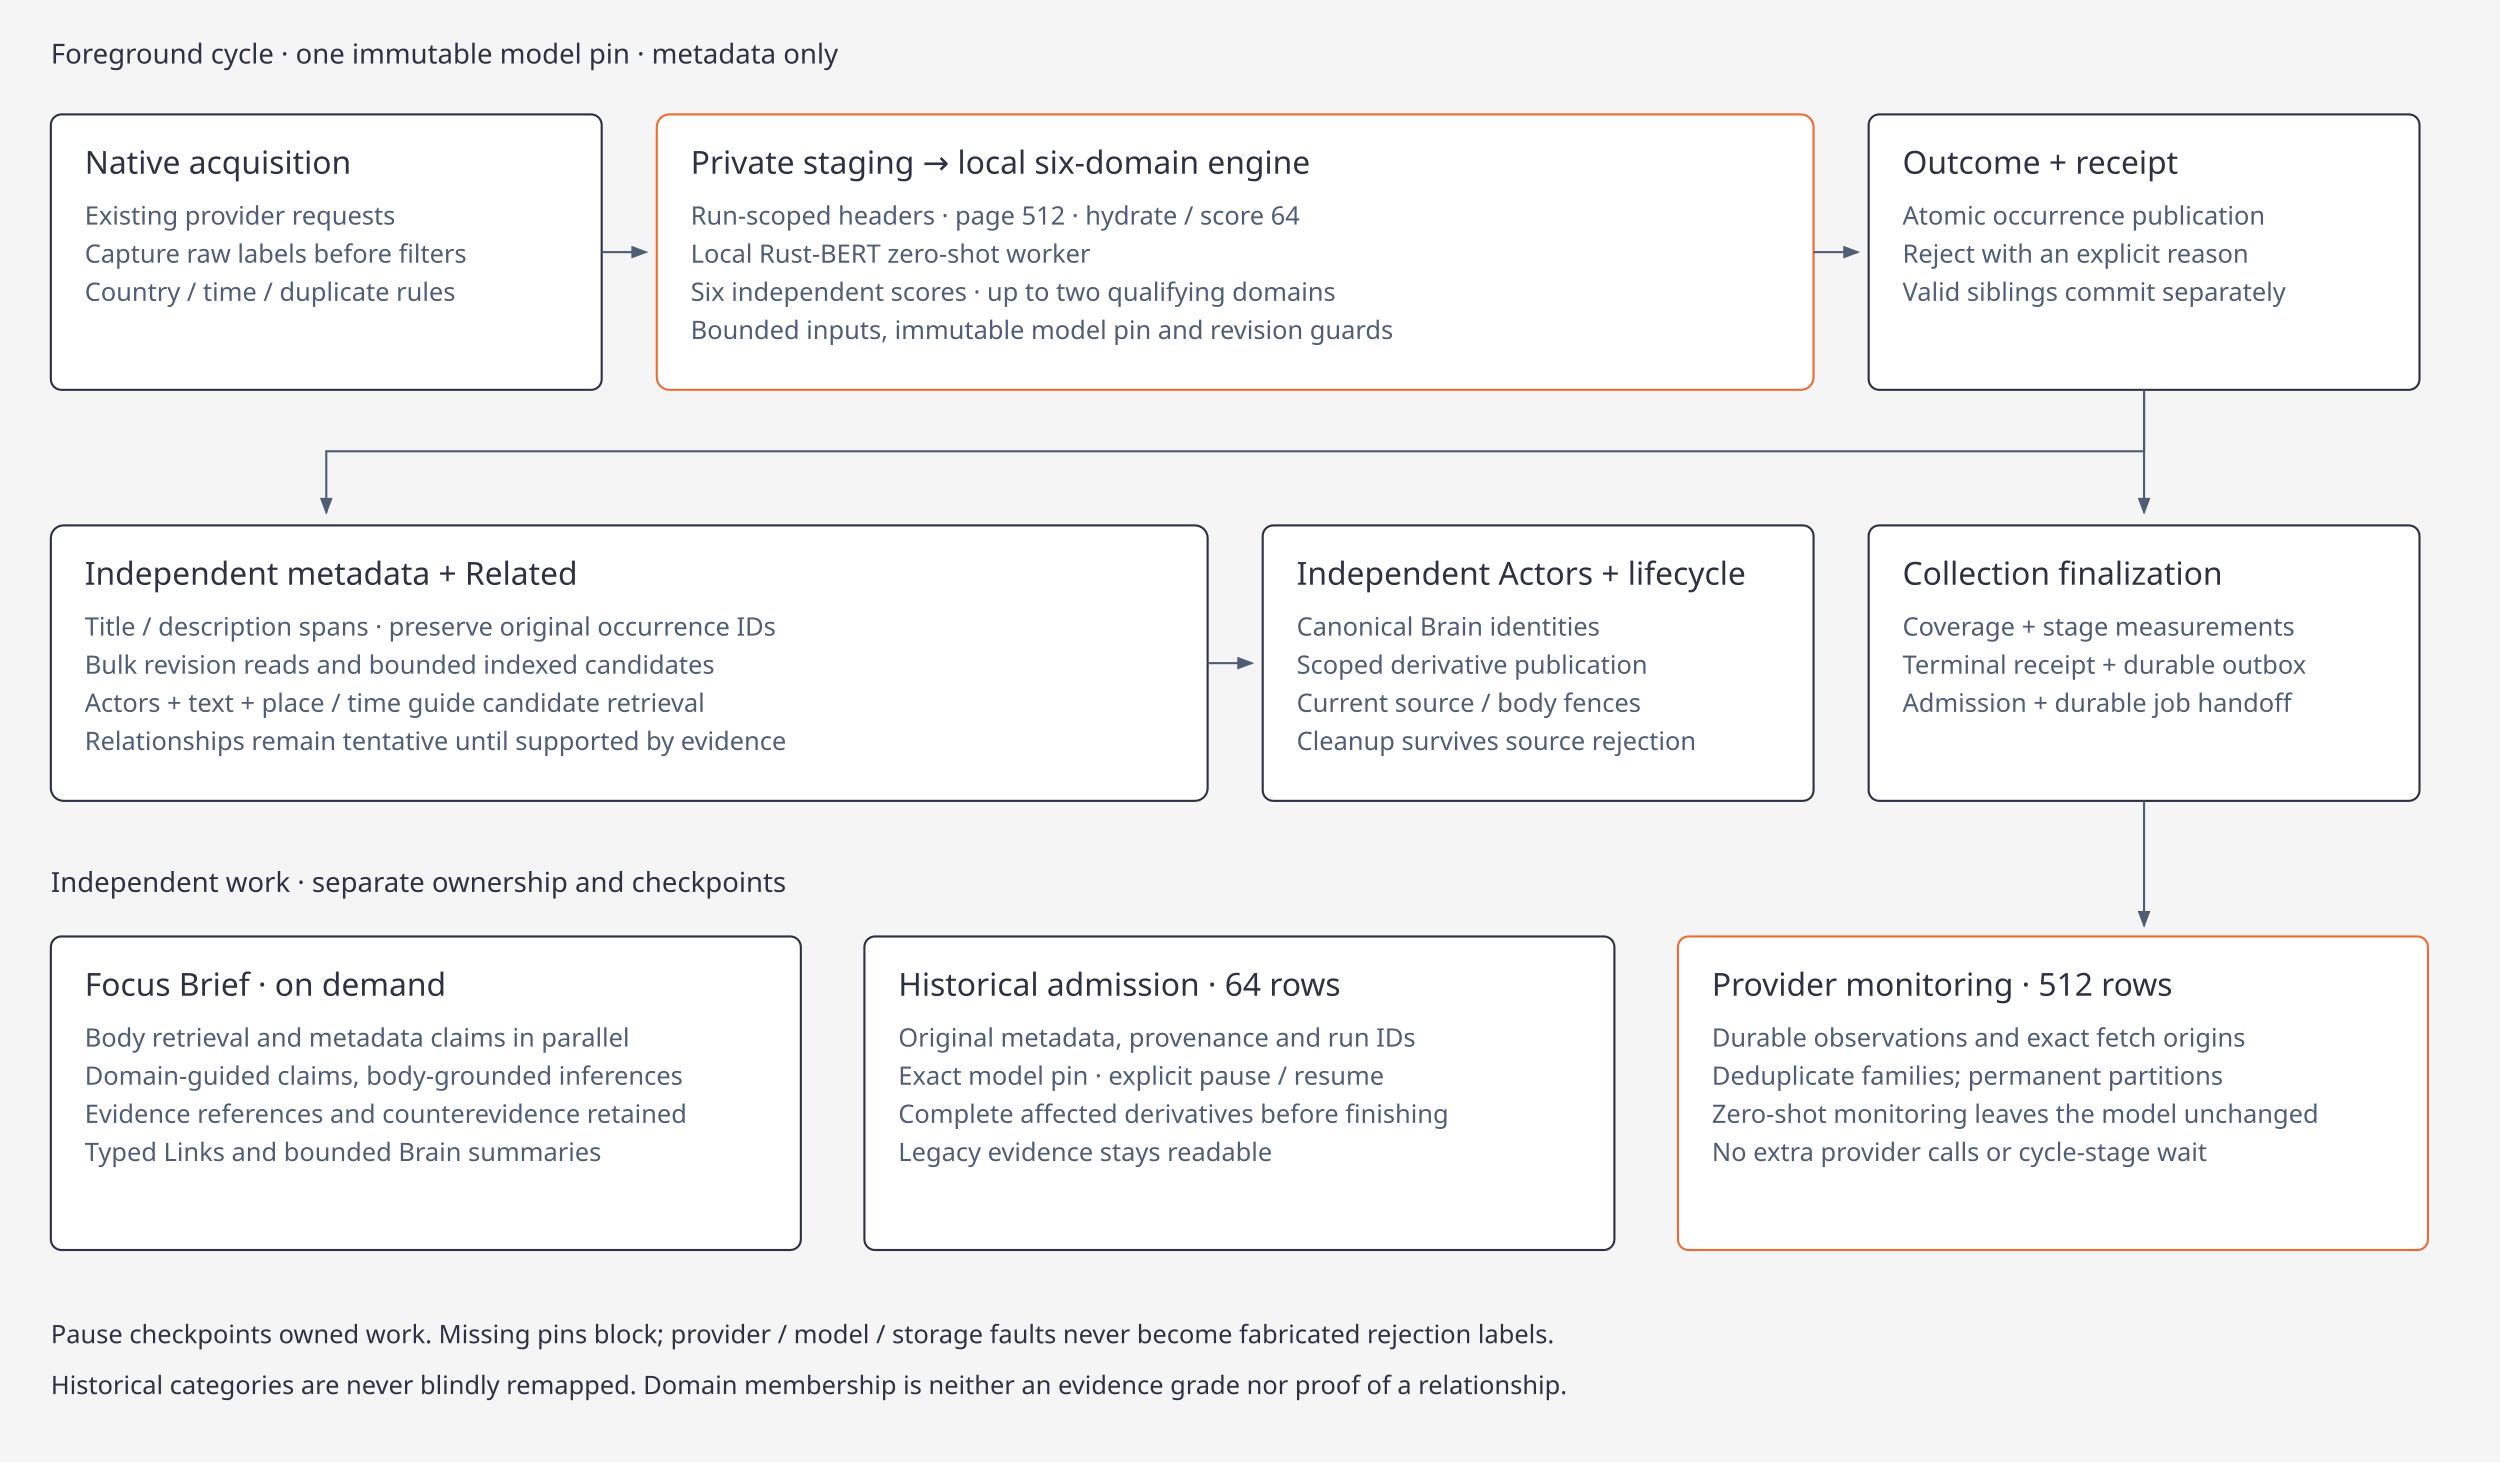
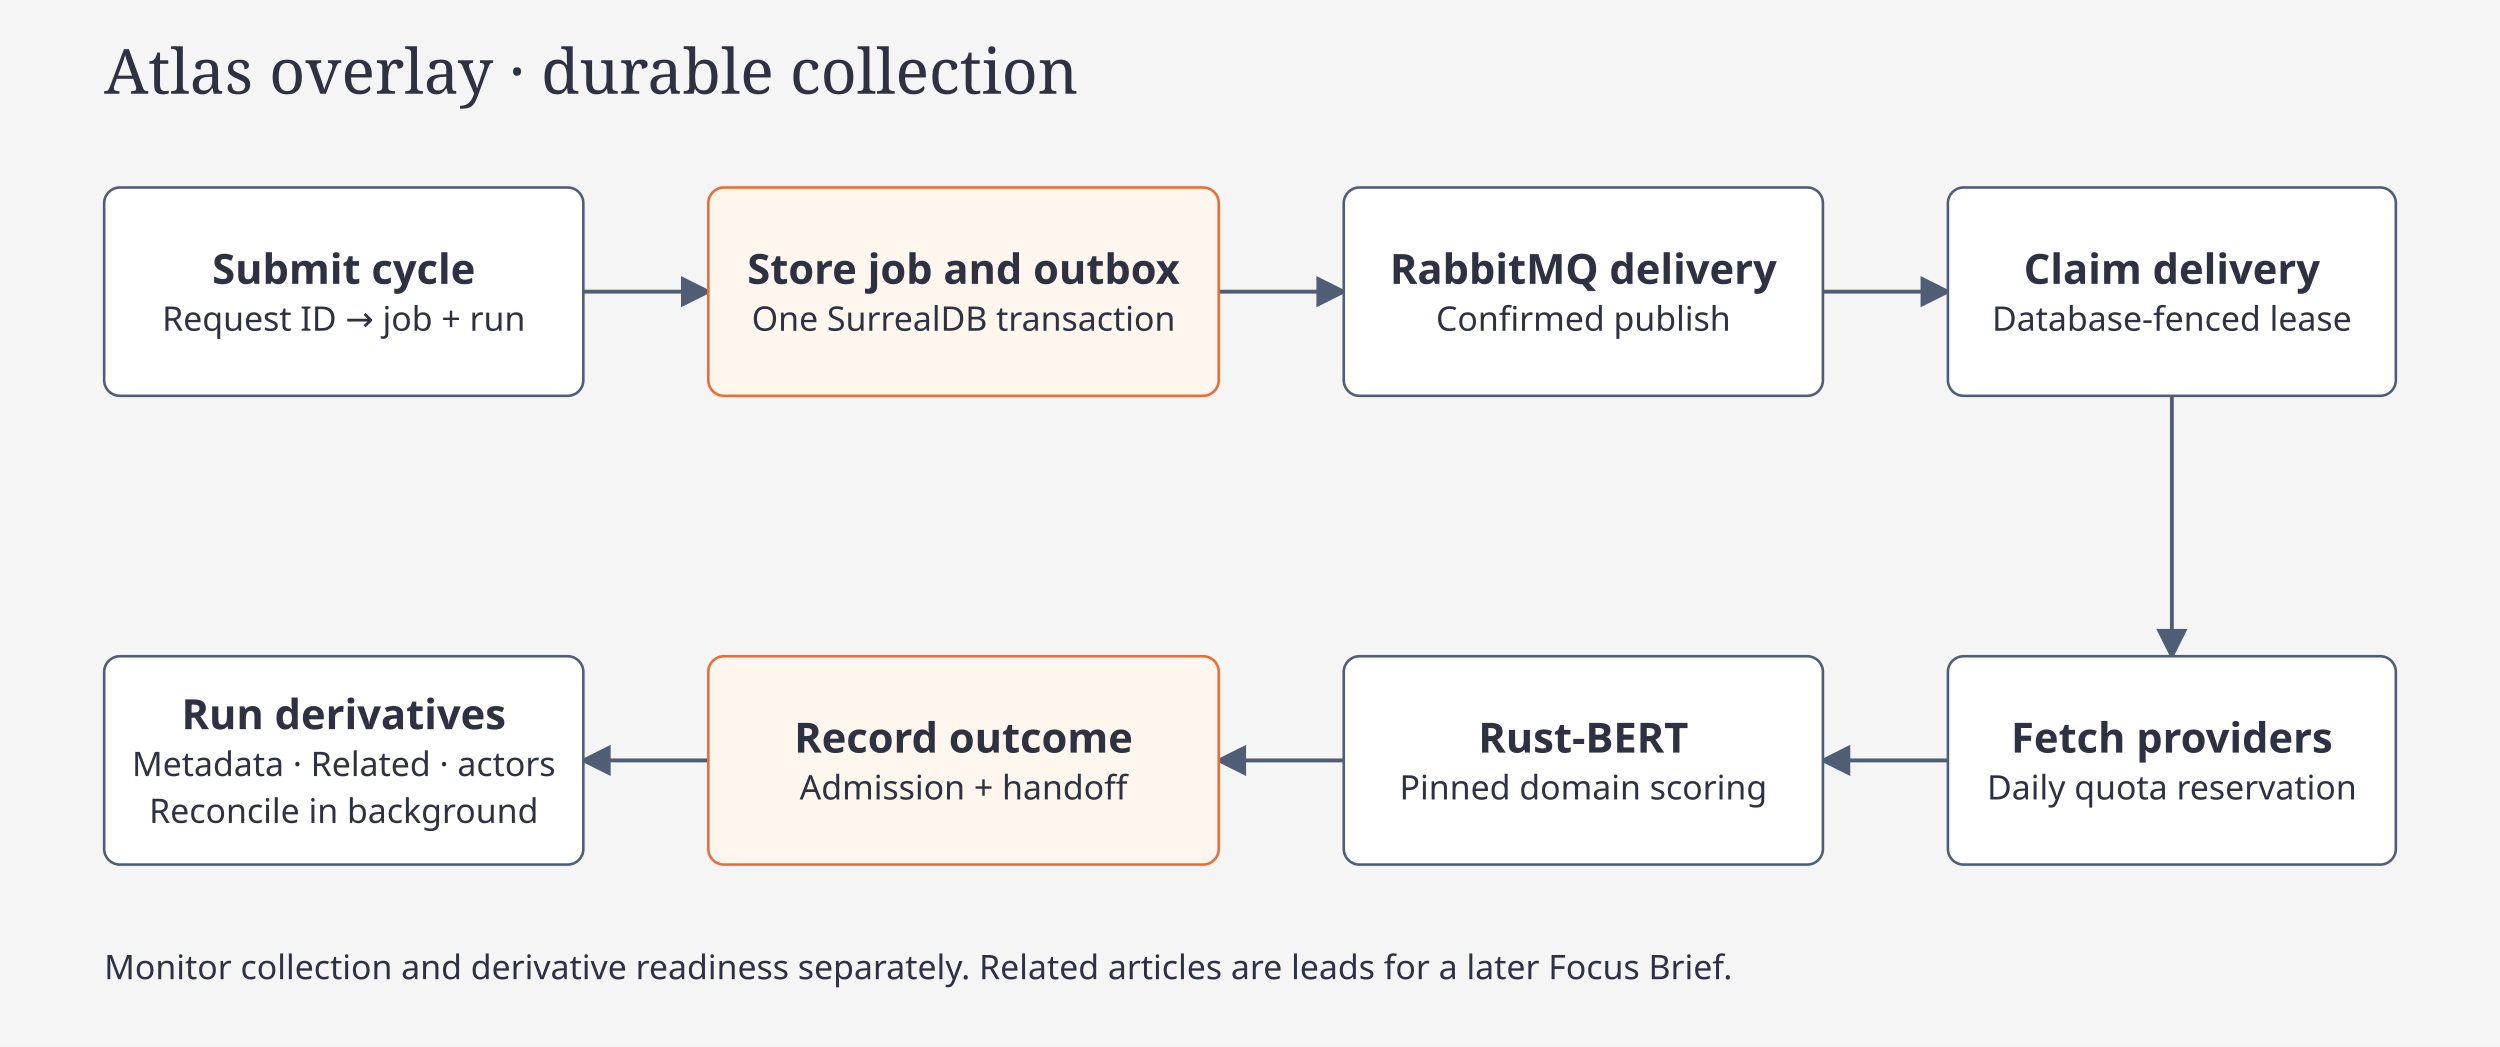
- <svg xmlns="http://www.w3.org/2000/svg" role="img" aria-labelledby="atlas-pipeline-title atlas-pipeline-desc" viewBox="0 0 1180 690" width="1180" height="690">
+ <svg xmlns="http://www.w3.org/2000/svg" viewBox="0 0 960 402" role="img" aria-labelledby="atlas-pipeline-title atlas-pipeline-desc">
  <defs>
-     <marker id="arrow" markerWidth="8" markerHeight="6" refX="7" refY="3" orient="auto">
-       <path d="M0 0 L8 3 L0 6" fill="#4f5d75" />
+     <marker id="atlas-pipeline-arrow" markerWidth="8" markerHeight="8" refX="7" refY="4" orient="auto">
+       <path d="M0 0L8 4L0 8Z" fill="#4f5d75" />
    </marker>
  </defs>
-   <rect width="1180" height="690" fill="#f5f5f5" />
-   <g font-family="Geist,system-ui,sans-serif" fill="#2d3142">
-     <text x="24" y="30" font-size="13">Foreground cycle · one immutable model pin · metadata only</text>
-     <rect x="24" y="54" width="260" height="130" rx="5" fill="#fff" stroke="#2d3142" />
-     <text x="40" y="82" font-size="15">Native acquisition</text>
-     <text x="40" y="106" font-size="12" fill="#4f5d75">Existing provider requests</text>
-     <text x="40" y="124" font-size="12" fill="#4f5d75">Capture raw labels before filters</text>
-     <text x="40" y="142" font-size="12" fill="#4f5d75">Country / time / duplicate rules</text>
-     <rect x="310" y="54" width="546" height="130" rx="6" fill="#fff" stroke="#eb6c36" />
-     <text x="326" y="82" font-size="15">Private staging → local six-domain engine</text>
-     <text x="326" y="106" font-size="12" fill="#4f5d75">Run-scoped headers · page 512 · hydrate / score 64</text>
-     <text x="326" y="124" font-size="12" fill="#4f5d75">Local Rust-BERT zero-shot worker</text>
-     <text x="326" y="142" font-size="12" fill="#4f5d75">Six independent scores · up to two qualifying domains</text>
-     <text x="326" y="160" font-size="12" fill="#4f5d75">Bounded inputs, immutable model pin and revision guards</text>
-     <rect x="882" y="54" width="260" height="130" rx="5" fill="#fff" stroke="#2d3142" />
-     <text x="898" y="82" font-size="15">Outcome + receipt</text>
-     <text x="898" y="106" font-size="12" fill="#4f5d75">Atomic occurrence publication</text>
-     <text x="898" y="124" font-size="12" fill="#4f5d75">Reject with an explicit reason</text>
-     <text x="898" y="142" font-size="12" fill="#4f5d75">Valid siblings commit separately</text>
-     <path d="M284 119 H305" fill="none" stroke="#4f5d75" marker-end="url(#arrow)" />
-     <path d="M856 119 H877" fill="none" stroke="#4f5d75" marker-end="url(#arrow)" />
-     <path d="M1012 184 V213 H154 V242" fill="none" stroke="#4f5d75" marker-end="url(#arrow)" />
-     <rect x="24" y="248" width="546" height="130" rx="6" fill="#fff" stroke="#2d3142" />
-     <text x="40" y="276" font-size="15">Independent metadata + Related</text>
-     <text x="40" y="300" font-size="12" fill="#4f5d75">Title / description spans · preserve original occurrence IDs</text>
-     <text x="40" y="318" font-size="12" fill="#4f5d75">Bulk revision reads and bounded indexed candidates</text>
-     <text x="40" y="336" font-size="12" fill="#4f5d75">Actors + text + place / time guide candidate retrieval</text>
-     <text x="40" y="354" font-size="12" fill="#4f5d75">Relationships remain tentative until supported by evidence</text>
-     <rect x="596" y="248" width="260" height="130" rx="5" fill="#fff" stroke="#2d3142" />
-     <text x="612" y="276" font-size="15">Independent Actors + lifecycle</text>
-     <text x="612" y="300" font-size="12" fill="#4f5d75">Canonical Brain identities</text>
-     <text x="612" y="318" font-size="12" fill="#4f5d75">Scoped derivative publication</text>
-     <text x="612" y="336" font-size="12" fill="#4f5d75">Current source / body fences</text>
-     <text x="612" y="354" font-size="12" fill="#4f5d75">Cleanup survives source rejection</text>
-     <rect x="882" y="248" width="260" height="130" rx="5" fill="#fff" stroke="#2d3142" />
-     <text x="898" y="276" font-size="15">Collection finalization</text>
-     <text x="898" y="300" font-size="12" fill="#4f5d75">Coverage + stage measurements</text>
-     <text x="898" y="318" font-size="12" fill="#4f5d75">Terminal receipt + durable outbox</text>
-     <text x="898" y="336" font-size="12" fill="#4f5d75">Admission + durable job handoff</text>
-     <path d="M570 313 H591" fill="none" stroke="#4f5d75" marker-end="url(#arrow)" />
-     <path d="M1012 184 V242" fill="none" stroke="#4f5d75" marker-end="url(#arrow)" />
-     <text x="24" y="421" font-size="13">Independent work · separate ownership and checkpoints</text>
-     <rect x="24" y="442" width="354" height="148" rx="5" fill="#fff" stroke="#2d3142" />
-     <text x="40" y="470" font-size="15">Focus Brief · on demand</text>
-     <text x="40" y="494" font-size="12" fill="#4f5d75">Body retrieval and metadata claims in parallel</text>
-     <text x="40" y="512" font-size="12" fill="#4f5d75">Domain-guided claims, body-grounded inferences</text>
-     <text x="40" y="530" font-size="12" fill="#4f5d75">Evidence references and counterevidence retained</text>
-     <text x="40" y="548" font-size="12" fill="#4f5d75">Typed Links and bounded Brain summaries</text>
-     <rect x="408" y="442" width="354" height="148" rx="5" fill="#fff" stroke="#2d3142" />
-     <text x="424" y="470" font-size="15">Historical admission · 64 rows</text>
-     <text x="424" y="494" font-size="12" fill="#4f5d75">Original metadata, provenance and run IDs</text>
-     <text x="424" y="512" font-size="12" fill="#4f5d75">Exact model pin · explicit pause / resume</text>
-     <text x="424" y="530" font-size="12" fill="#4f5d75">Complete affected derivatives before finishing</text>
-     <text x="424" y="548" font-size="12" fill="#4f5d75">Legacy evidence stays readable</text>
-     <rect x="792" y="442" width="354" height="148" rx="5" fill="#fff" stroke="#eb6c36" />
-     <text x="808" y="470" font-size="15">Provider monitoring · 512 rows</text>
-     <text x="808" y="494" font-size="12" fill="#4f5d75">Durable observations and exact fetch origins</text>
-     <text x="808" y="512" font-size="12" fill="#4f5d75">Deduplicate families; permanent partitions</text>
-     <text x="808" y="530" font-size="12" fill="#4f5d75">Zero-shot monitoring leaves the model unchanged</text>
-     <text x="808" y="548" font-size="12" fill="#4f5d75">No extra provider calls or cycle-stage wait</text>
-     <path d="M1012 378 V437" fill="none" stroke="#4f5d75" marker-end="url(#arrow)" />
-     <text x="24" y="634" font-size="12">Pause checkpoints owned work. Missing pins block; provider / model / storage faults never become fabricated rejection labels.</text>
-     <text x="24" y="658" font-size="12">Historical categories are never blindly remapped. Domain membership is neither an evidence grade nor proof of a relationship.</text>
-   </g>
+   <style>
+   text{font-family:Geist,system-ui,sans-serif;fill:#2d3142}
+   .heading{font-family:'Instrument Serif',Georgia,serif;font-size:24px}
+   .label{font-size:16px;font-weight:600}
+   .note{font-size:13px}
+   .code{font:12px 'Geist Mono',ui-monospace,monospace}
+   .zone{font-size:12px;font-weight:600;letter-spacing:1px}
+   .node{fill:white;stroke:#4f5d75}
+   .accent{fill:#fff6ed;stroke:#eb6c36}
+   .edge,.flow{fill:none;stroke:#4f5d75;stroke-width:1.5}
+   .edge{marker-end:url(#atlas-pipeline-arrow)}
+ </style>
+   <rect width="960" height="402" fill="#f5f5f5" />
+   <text x="40" y="36" class="heading" text-anchor="start">Atlas overlay · durable collection</text>
+   <path d="M224 112H272" class="edge" />
+   <path d="M468 112H516" class="edge" />
+   <path d="M700 112H748" class="edge" />
+   <path d="M834 152V252" class="edge" />
+   <path d="M748 292H700" class="edge" />
+   <path d="M516 292H468" class="edge" />
+   <path d="M272 292H224" class="edge" />
+   <rect x="40" y="72" width="184" height="80" rx="6" class="node" />
+   <text x="132" y="109" class="label" text-anchor="middle">Submit cycle</text>
+   <text x="132" y="127" class="note" text-anchor="middle">Request ID → job + run</text>
+   <rect x="272" y="72" width="196" height="80" rx="6" class="accent" />
+   <text x="370" y="109" class="label" text-anchor="middle">Store job and outbox</text>
+   <text x="370" y="127" class="note" text-anchor="middle">One SurrealDB transaction</text>
+   <rect x="516" y="72" width="184" height="80" rx="6" class="node" />
+   <text x="608" y="109" class="label" text-anchor="middle">RabbitMQ delivery</text>
+   <text x="608" y="127" class="note" text-anchor="middle">Confirmed publish</text>
+   <rect x="748" y="72" width="172" height="80" rx="6" class="node" />
+   <text x="834" y="109" class="label" text-anchor="middle">Claim delivery</text>
+   <text x="834" y="127" class="note" text-anchor="middle">Database-fenced lease</text>
+   <rect x="748" y="252" width="172" height="80" rx="6" class="node" />
+   <text x="834" y="289" class="label" text-anchor="middle">Fetch providers</text>
+   <text x="834" y="307" class="note" text-anchor="middle">Daily quota reservation</text>
+   <rect x="516" y="252" width="184" height="80" rx="6" class="node" />
+   <text x="608" y="289" class="label" text-anchor="middle">Rust-BERT</text>
+   <text x="608" y="307" class="note" text-anchor="middle">Pinned domain scoring</text>
+   <rect x="272" y="252" width="196" height="80" rx="6" class="accent" />
+   <text x="370" y="289" class="label" text-anchor="middle">Record outcome</text>
+   <text x="370" y="307" class="note" text-anchor="middle">Admission + handoff</text>
+   <rect x="40" y="252" width="184" height="80" rx="6" class="node" />
+   <text x="132" y="280" class="label" text-anchor="middle">Run derivatives</text>
+   <text x="132" y="298" class="note" text-anchor="middle">Metadata · Related · actors</text>
+   <text x="132" y="316" class="note" text-anchor="middle">Reconcile in background</text>
+   <text x="40" y="376" class="note" text-anchor="start">Monitor collection and derivative readiness separately. Related articles are leads for a later Focus Brief.</text>
</svg>
